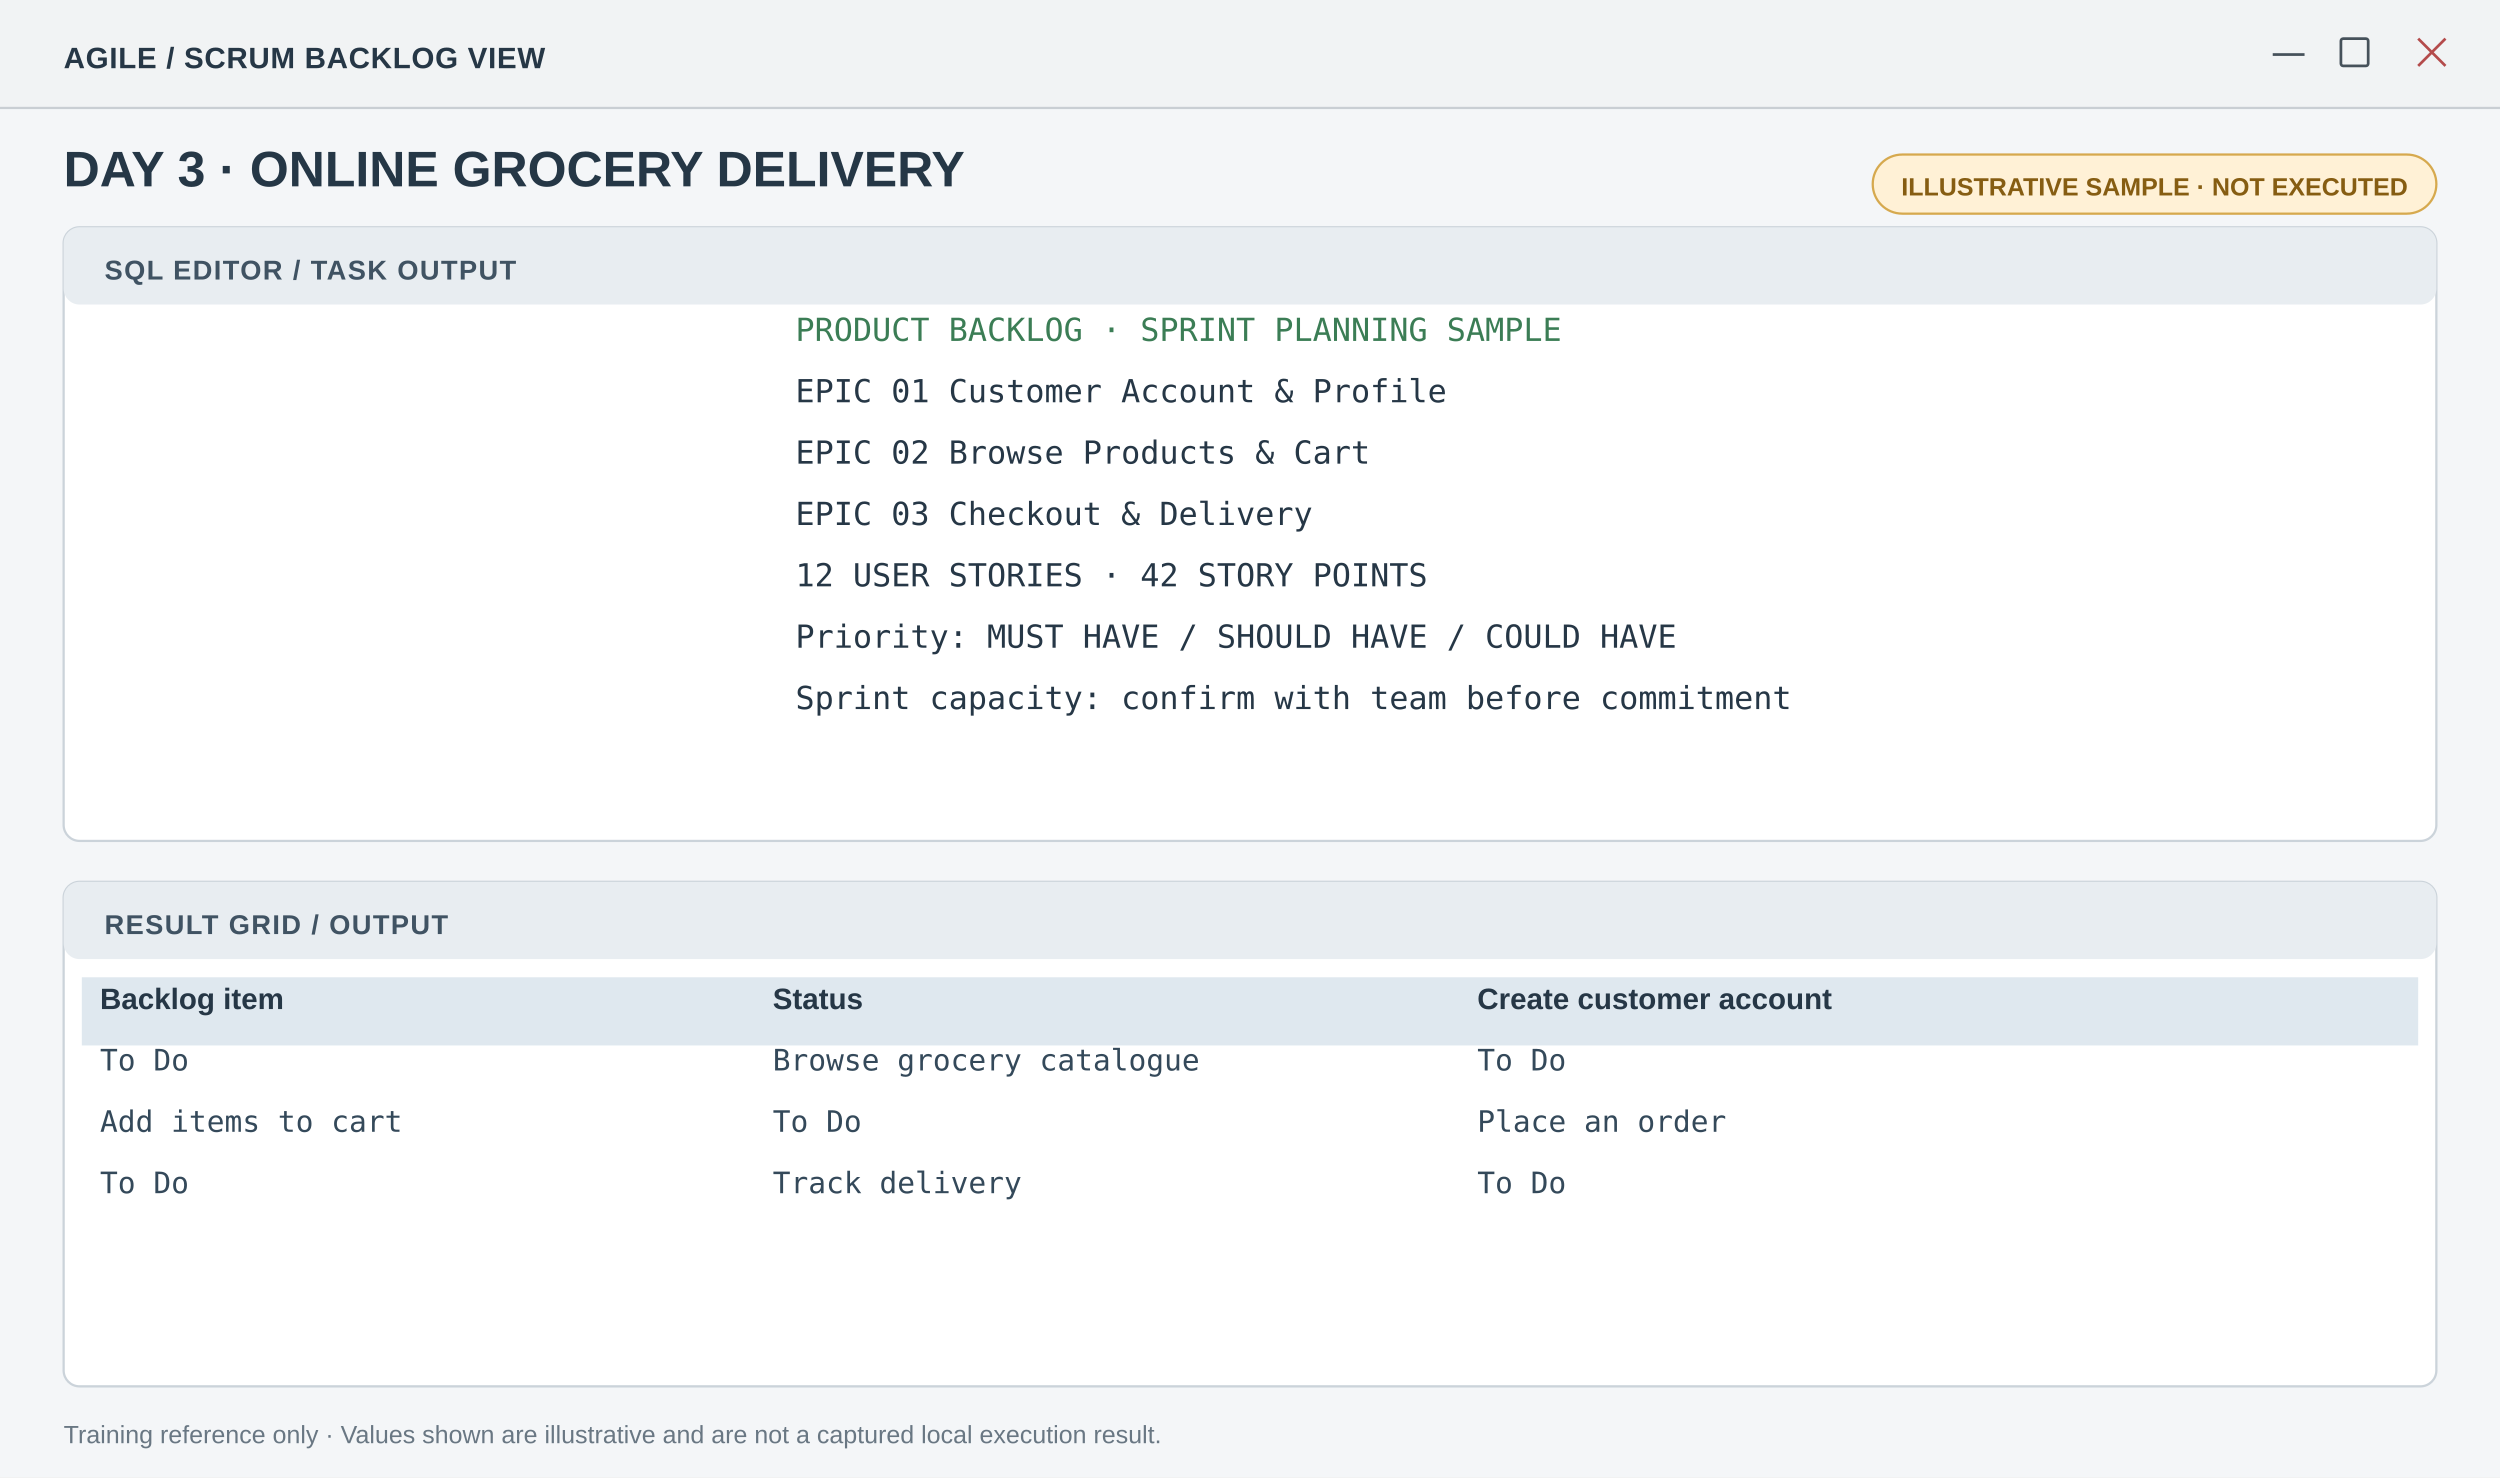
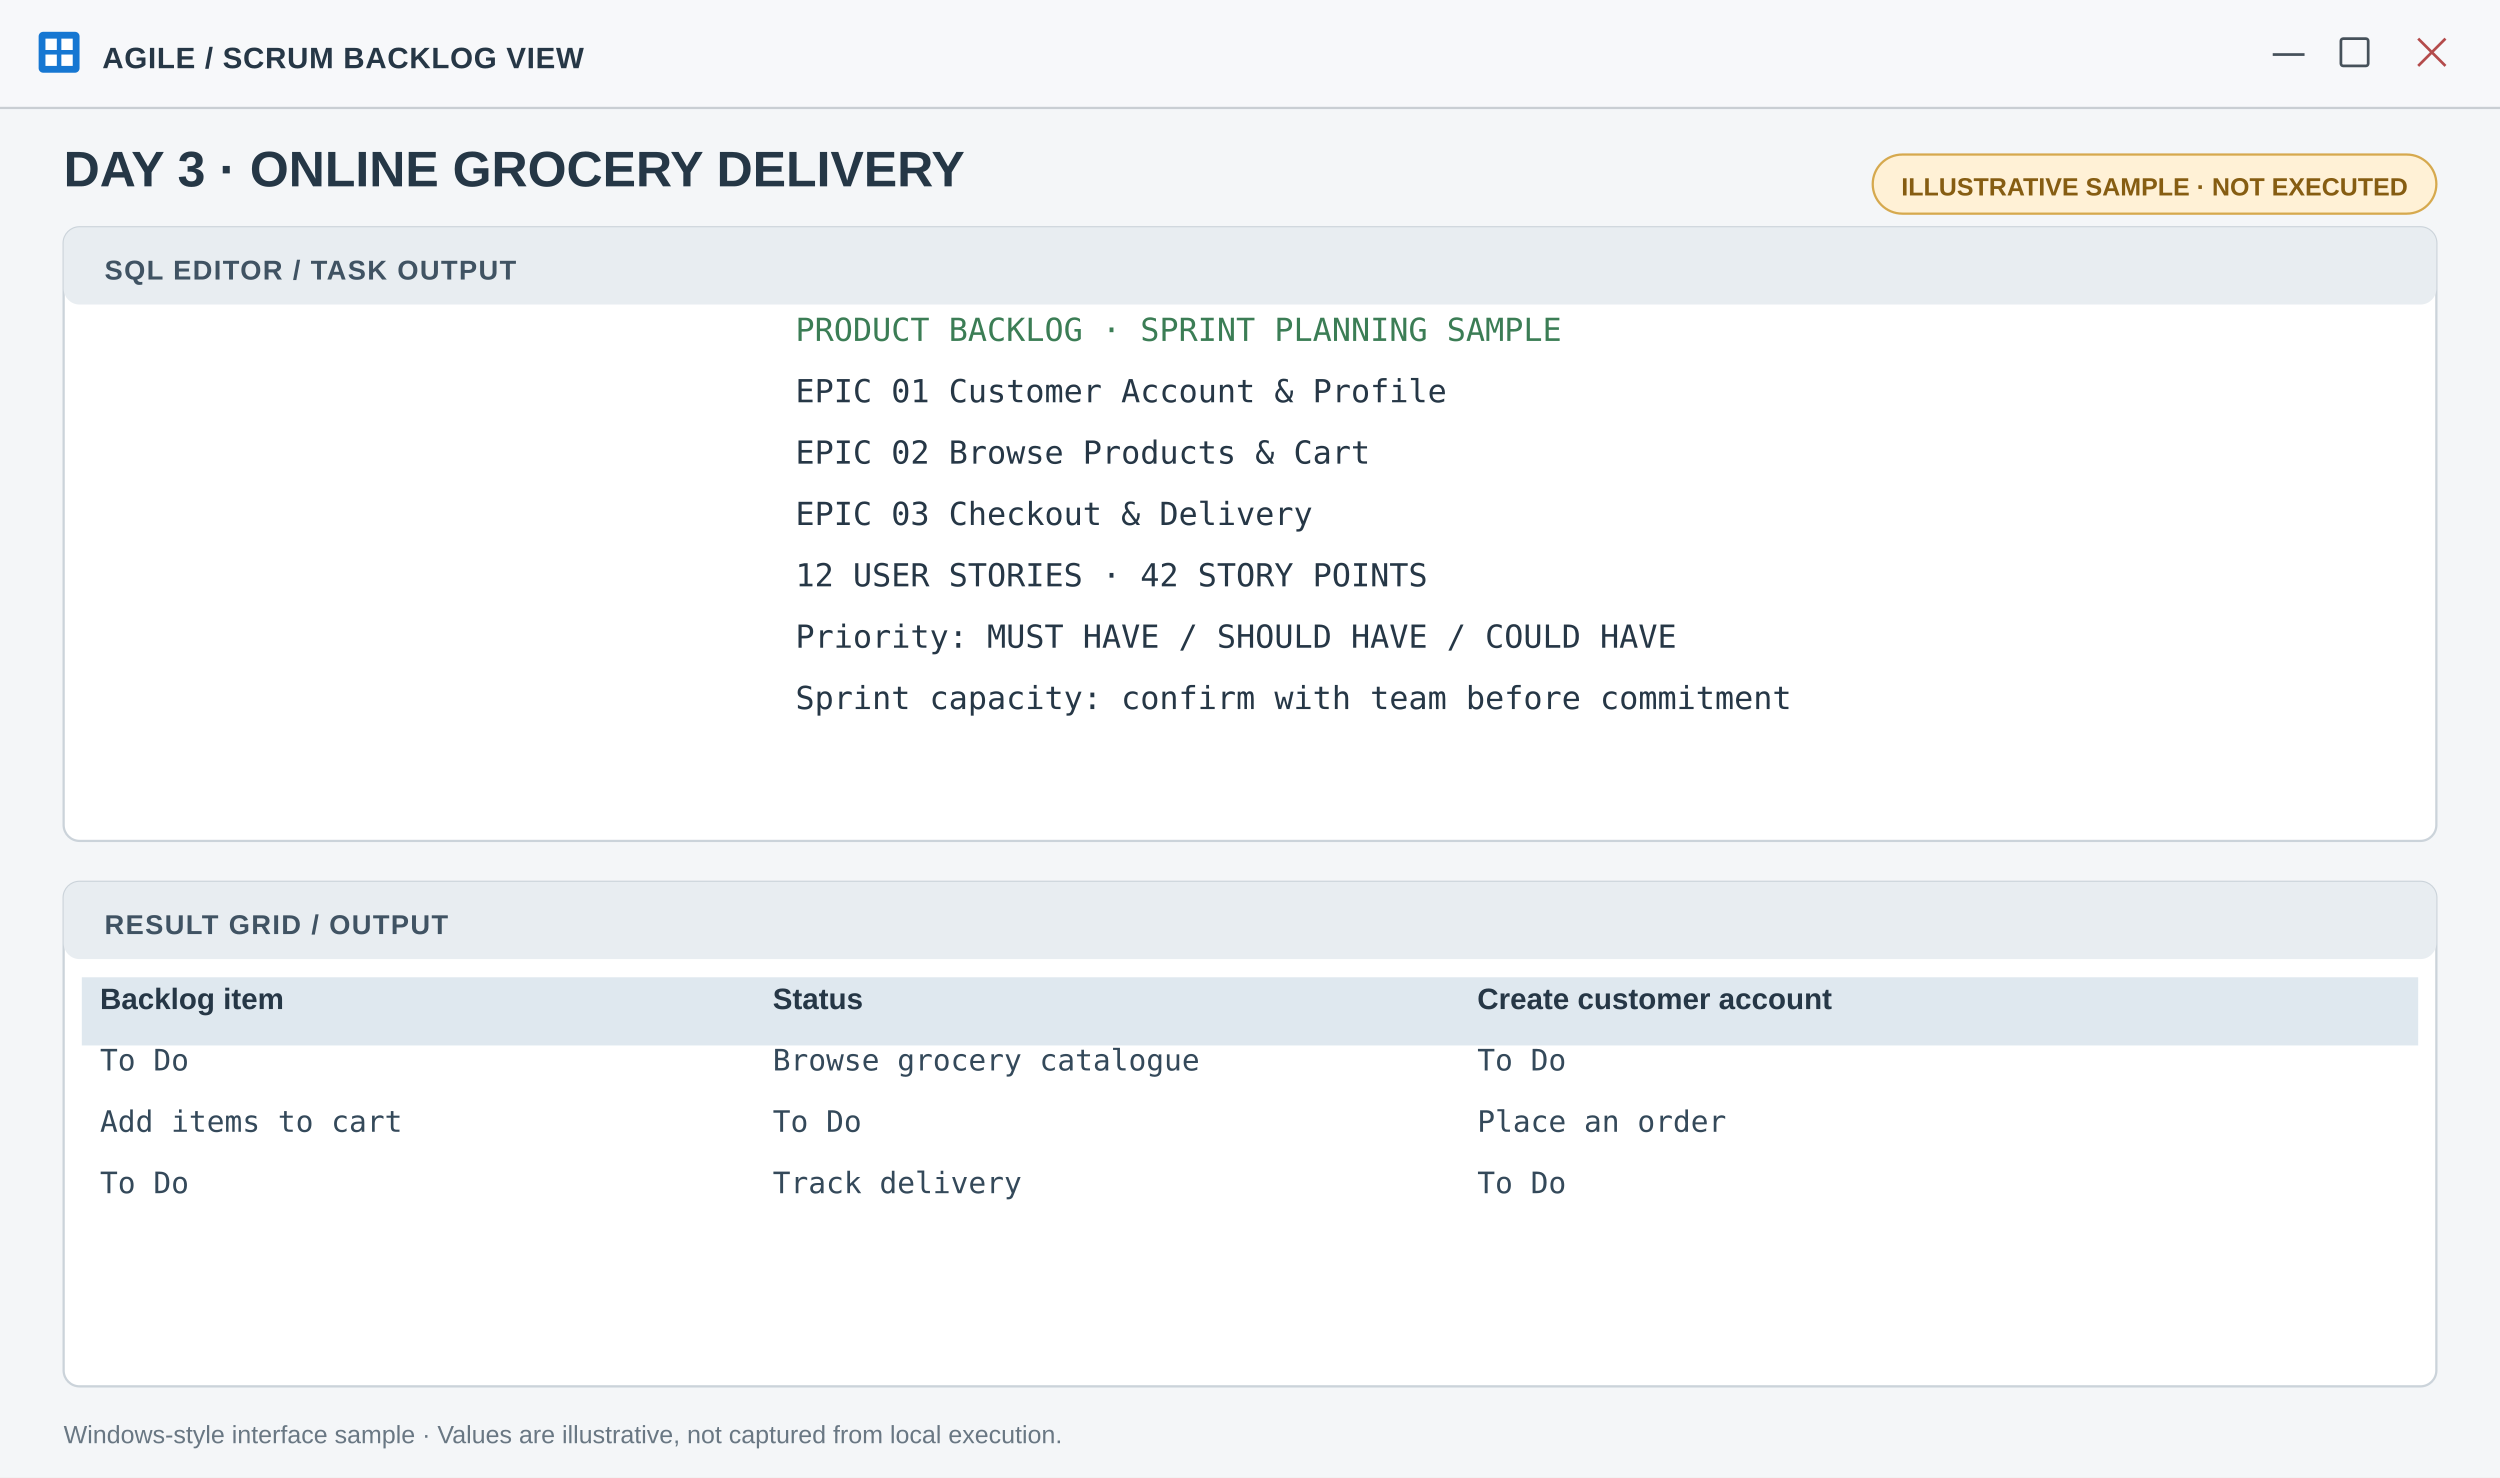
<svg xmlns="http://www.w3.org/2000/svg" width="1100" height="650" viewBox="0 0 1100 650">
  <rect width="1100" height="650" fill="#f4f6f8" />
-   <rect x="0" y="0" width="1100" height="48" fill="#f1f3f4" />
+   <rect x="0" y="0" width="1100" height="48" fill="#f7f8fa" />
  <line x1="0" y1="47.5" x2="1100" y2="47.5" stroke="#c9ced3" />
-   <text x="28" y="30" class="bar">AGILE / SCRUM BACKLOG VIEW</text>
+   <g transform="translate(17 14)">
+     <rect width="18" height="18" rx="2" fill="#1677d2" />
+     <path d="M3 3h5v5H3zm7 0h5v5h-5zM3 10h5v5H3zm7 0h5v5h-5z" fill="#fff" />
+   </g>
+   <text x="45" y="30" class="bar">AGILE / SCRUM BACKLOG VIEW</text>
  <text x="28" y="82" class="title">DAY 3 · ONLINE GROCERY DELIVERY</text>
  <rect x="28" y="100" width="1044" height="270" rx="7" fill="#fff" stroke="#cbd3da" />
  <rect x="28" y="100" width="1044" height="34" rx="7" fill="#e8edf1" />
  <text x="46" y="123" class="tab">SQL EDITOR / TASK OUTPUT</text>
  <text x="350" y="150" class="comment">PRODUCT BACKLOG · SPRINT PLANNING SAMPLE</text>
  <text x="350" y="177" class="code">EPIC 01  Customer Account &amp; Profile</text>
  <text x="350" y="204" class="code">EPIC 02  Browse Products &amp; Cart</text>
  <text x="350" y="231" class="code">EPIC 03  Checkout &amp; Delivery</text>
  <text x="350" y="258" class="code">12 USER STORIES · 42 STORY POINTS</text>
  <text x="350" y="285" class="code">Priority: MUST HAVE / SHOULD HAVE / COULD HAVE</text>
  <text x="350" y="312" class="code">Sprint capacity: confirm with team before commitment</text>
  <rect x="28" y="388" width="1044" height="222" rx="7" fill="#fff" stroke="#cbd3da" />
  <rect x="28" y="388" width="1044" height="34" rx="7" fill="#e8edf1" />
  <text x="46" y="411" class="tab">RESULT GRID / OUTPUT</text>
  <rect x="36" y="430" width="1028" height="30" fill="#dfe8ef" />
  <text x="44" y="444" class="head">Backlog item</text>
  <text x="340" y="444" class="head">Status</text>
  <text x="650" y="444" class="head">Create customer account</text>
  <text x="44" y="471" class="cell">To Do</text>
  <text x="340" y="471" class="cell">Browse grocery catalogue</text>
  <text x="650" y="471" class="cell">To Do</text>
  <text x="44" y="498" class="cell">Add items to cart</text>
  <text x="340" y="498" class="cell">To Do</text>
  <text x="650" y="498" class="cell">Place an order</text>
  <text x="44" y="525" class="cell">To Do</text>
  <text x="340" y="525" class="cell">Track delivery</text>
  <text x="650" y="525" class="cell">To Do</text>
  <rect x="824" y="68" width="248" height="26" rx="13" fill="#fff1d6" stroke="#d6a94e" />
  <text x="948" y="86" text-anchor="middle" class="sample">ILLUSTRATIVE SAMPLE · NOT EXECUTED</text>
-   <text x="28" y="635" class="foot">Training reference only · Values shown are illustrative and are not a captured local execution result.</text>
+   <text x="28" y="635" class="foot">Windows-style interface sample · Values are illustrative, not captured from local execution.</text>
  <g fill="none" stroke="#46515a" stroke-width="1.2">
    <path d="M1000 24h14" />
    <rect x="1030" y="17" width="12" height="12" rx="1" />
    <path d="M1064 17l12 12m0-12l-12 12" stroke="#b44b4b" />
  </g>
  <style>
 .bar{font:600 13px Arial,sans-serif;fill:#263746;letter-spacing:.3px}.title{font:700 22px Arial,sans-serif;fill:#253746}
 .tab{font:600 12px Arial,sans-serif;fill:#405363;letter-spacing:.6px}.comment{font:14px Consolas,monospace;fill:#3b7d55}
 .code{font:14px Consolas,monospace;fill:#263746}.head{font:600 13px Arial,sans-serif;fill:#263746}
 .cell{font:13px Consolas,monospace;fill:#34495a}.sample{font:700 11px Arial,sans-serif;fill:#865d12}
 .foot{font:11px Arial,sans-serif;fill:#697783}
 </style>
</svg>
